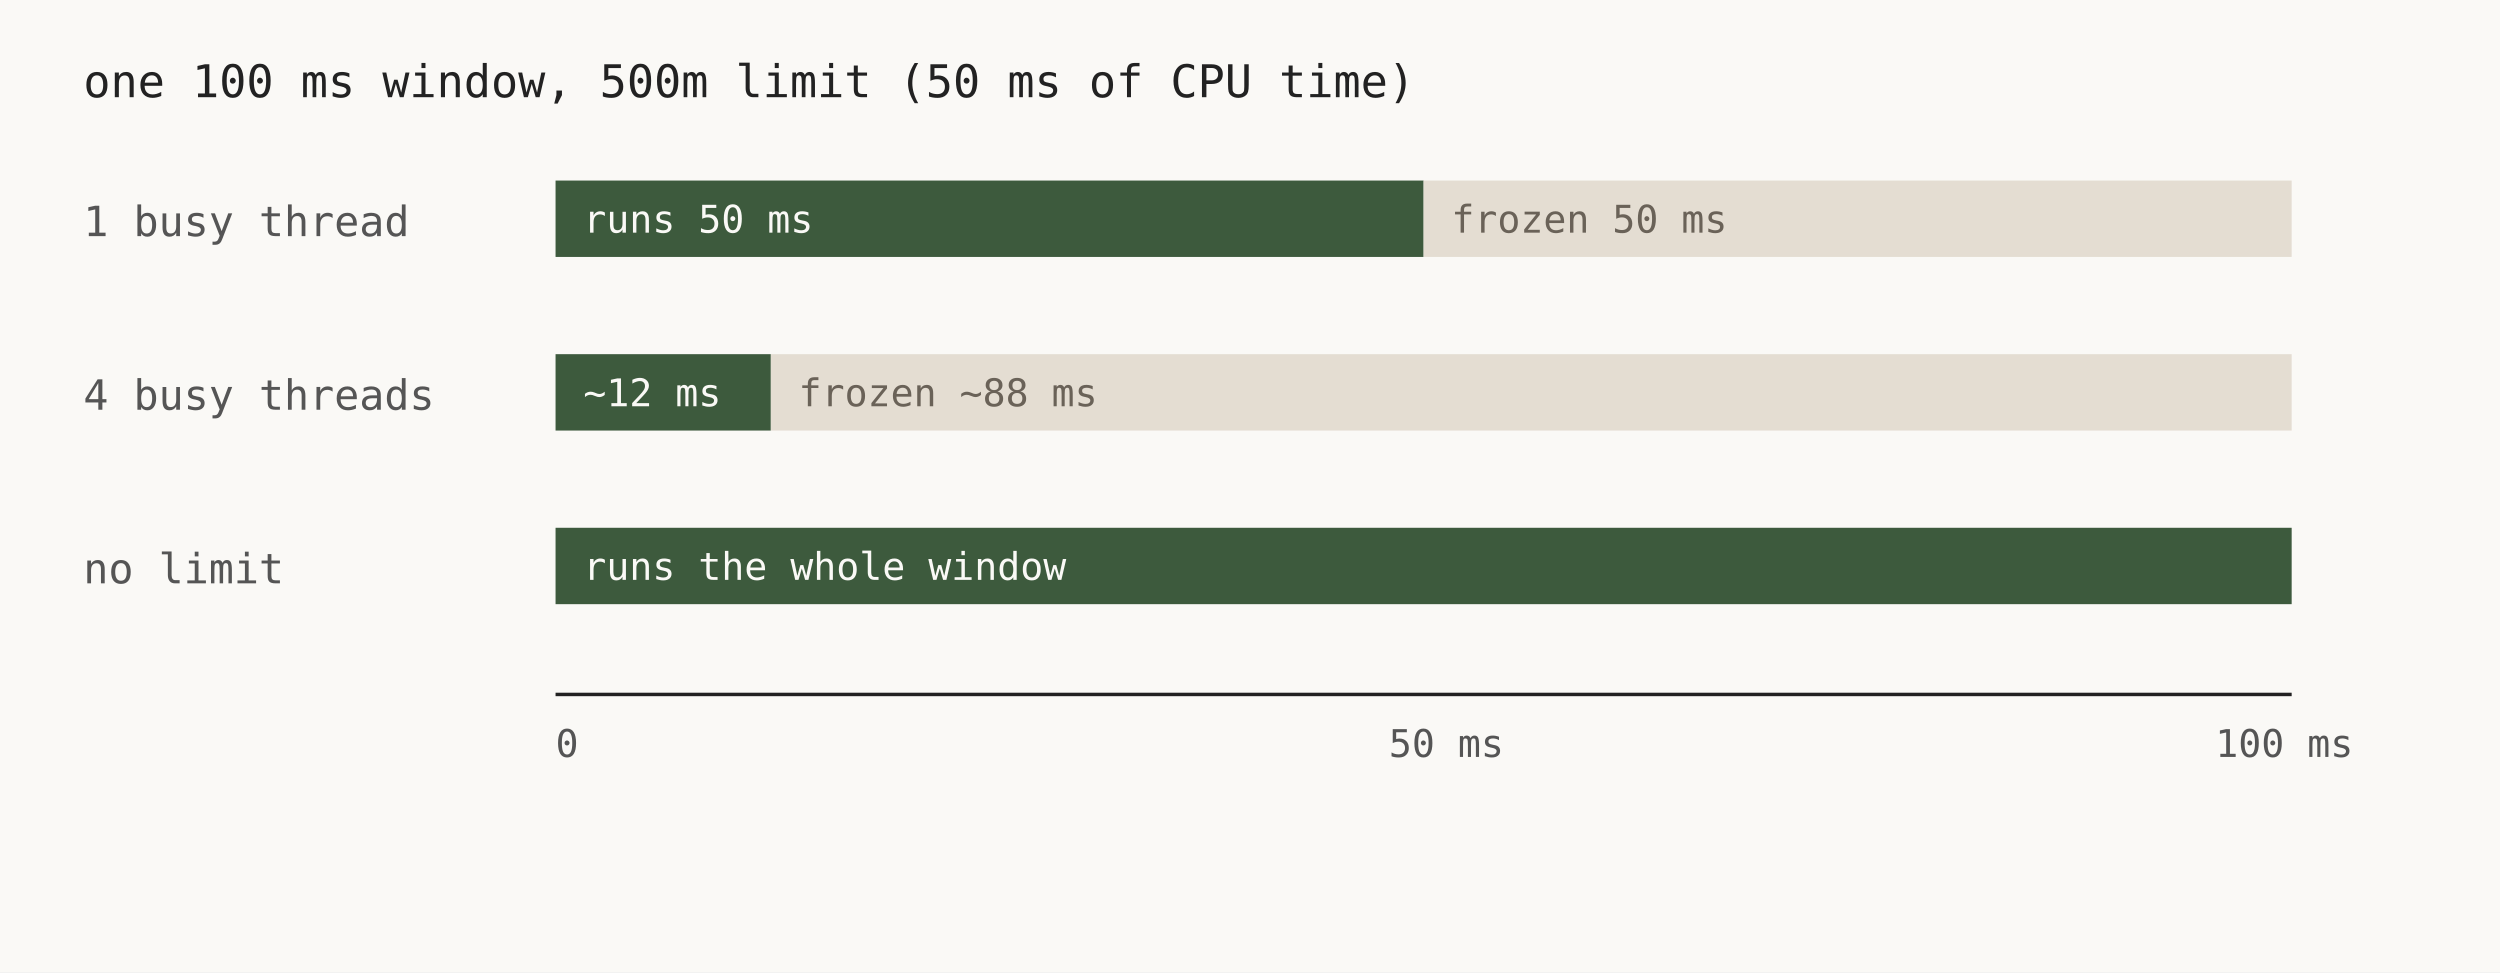
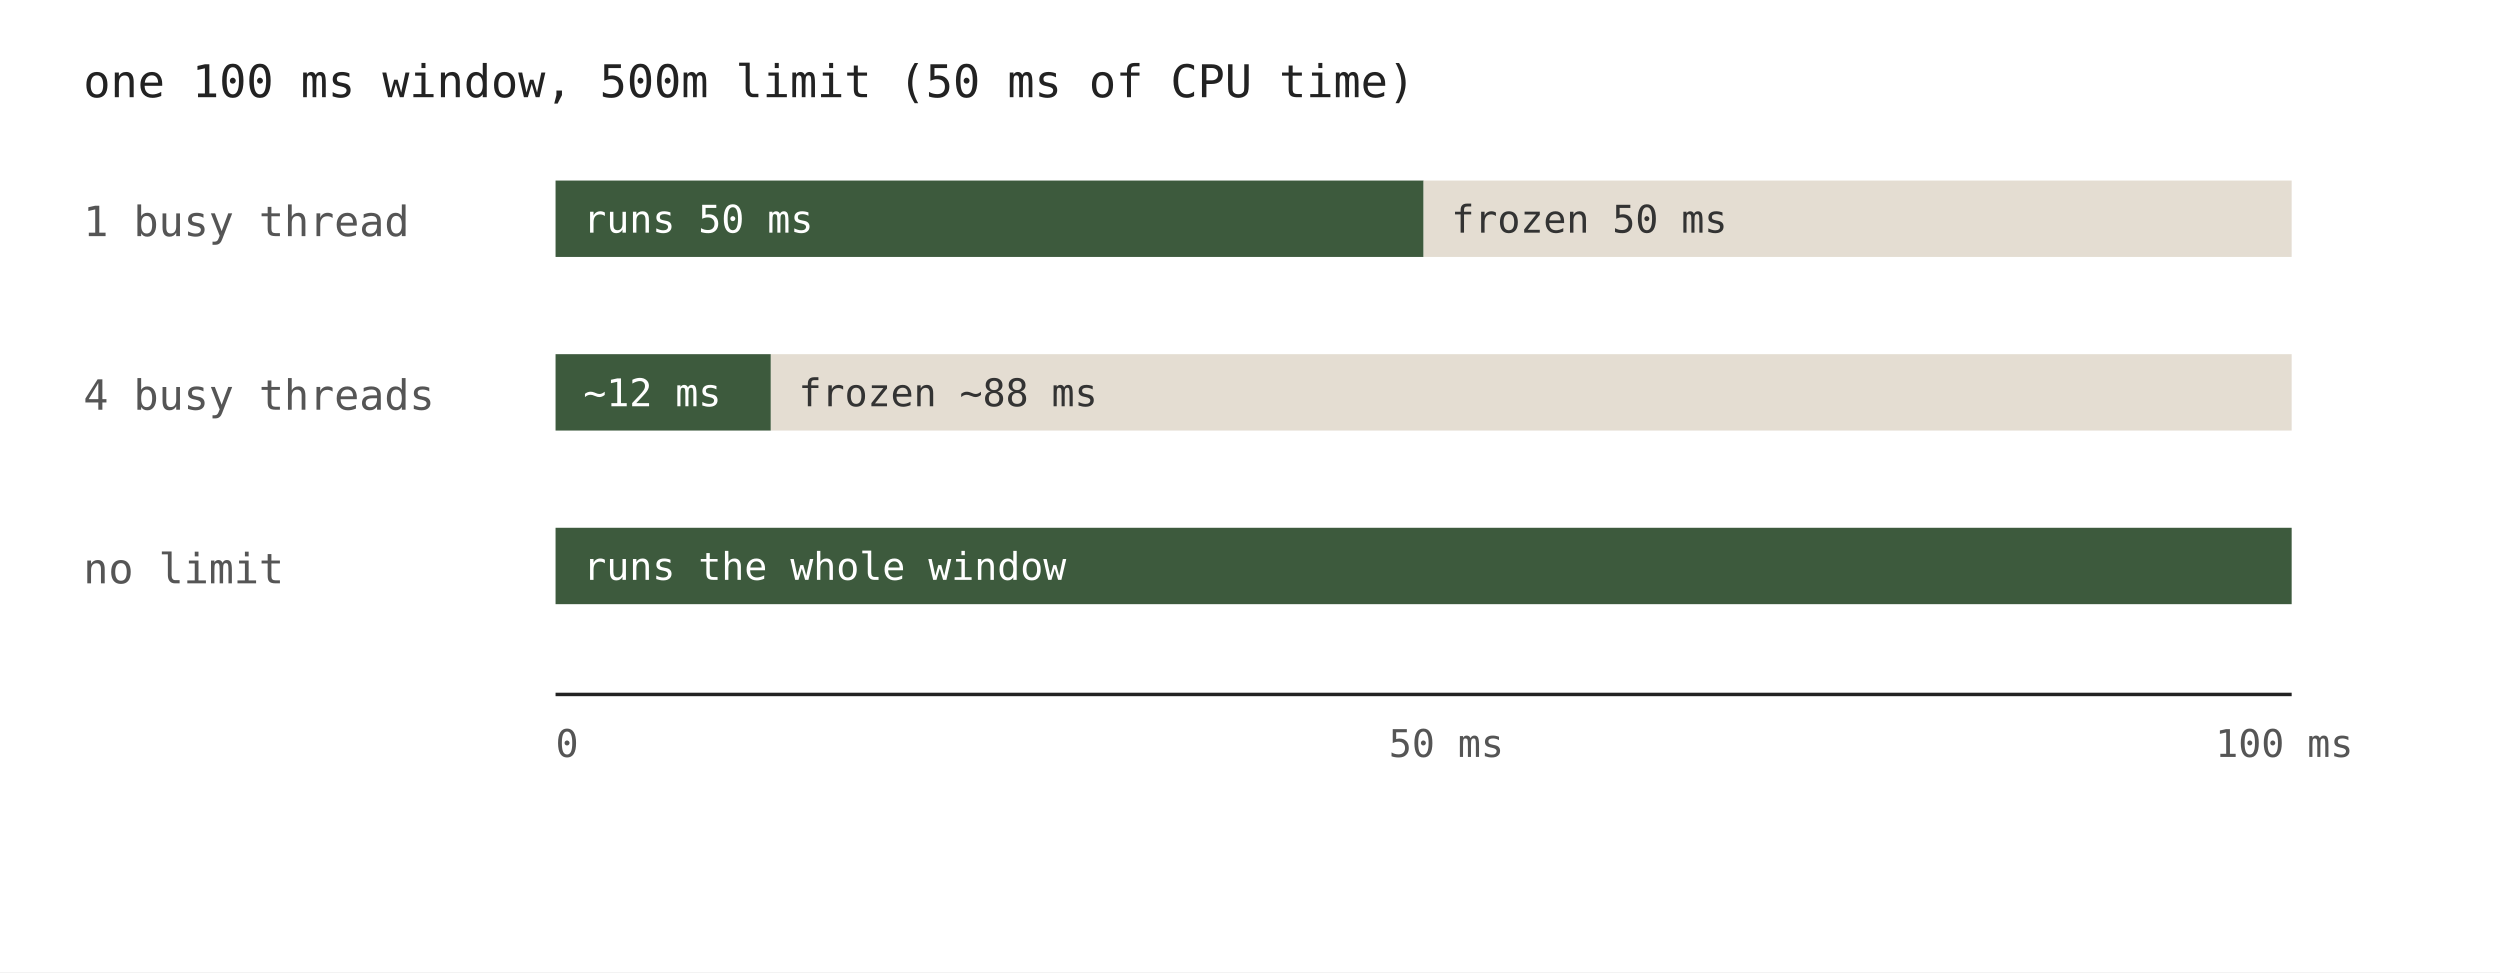
<svg xmlns="http://www.w3.org/2000/svg" width="720" height="280" viewBox="0 0 720 280">
-   <rect width="720" height="280" fill="#faf9f6" />
+   <rect width="720" height="280" fill="#ffffff" />
  <text x="24" y="28" font-family="ui-monospace, SFMono-Regular, Menlo, monospace" font-size="13" fill="#222">one 100 ms window, 500m limit (50 ms of CPU time)</text>
  <text x="24" y="68" font-family="ui-monospace, SFMono-Regular, Menlo, monospace" font-size="12" fill="#555">1 busy thread</text>
  <rect x="160" y="52" width="250" height="22" fill="#3d5a3d" />
  <rect x="410" y="52" width="250" height="22" fill="#e4ddd2" />
-   <text x="168" y="67" font-family="ui-monospace, SFMono-Regular, Menlo, monospace" font-size="11" fill="#faf9f6">runs 50 ms</text>
-   <text x="418" y="67" font-family="ui-monospace, SFMono-Regular, Menlo, monospace" font-size="11" fill="#6a6258">frozen 50 ms</text>
+   <text x="168" y="67" font-family="ui-monospace, SFMono-Regular, Menlo, monospace" font-size="11" fill="#ffffff">runs 50 ms</text>
+   <text x="418" y="67" font-family="ui-monospace, SFMono-Regular, Menlo, monospace" font-size="11" fill="#333333">frozen 50 ms</text>
  <text x="24" y="118" font-family="ui-monospace, SFMono-Regular, Menlo, monospace" font-size="12" fill="#555">4 busy threads</text>
  <rect x="160" y="102" width="62" height="22" fill="#3d5a3d" />
  <rect x="222" y="102" width="438" height="22" fill="#e4ddd2" />
-   <text x="168" y="117" font-family="ui-monospace, SFMono-Regular, Menlo, monospace" font-size="11" fill="#faf9f6">~12 ms</text>
-   <text x="230" y="117" font-family="ui-monospace, SFMono-Regular, Menlo, monospace" font-size="11" fill="#6a6258">frozen ~88 ms</text>
+   <text x="168" y="117" font-family="ui-monospace, SFMono-Regular, Menlo, monospace" font-size="11" fill="#ffffff">~12 ms</text>
+   <text x="230" y="117" font-family="ui-monospace, SFMono-Regular, Menlo, monospace" font-size="11" fill="#333333">frozen ~88 ms</text>
  <text x="24" y="168" font-family="ui-monospace, SFMono-Regular, Menlo, monospace" font-size="12" fill="#555">no limit</text>
  <rect x="160" y="152" width="500" height="22" fill="#3d5a3d" />
-   <text x="168" y="167" font-family="ui-monospace, SFMono-Regular, Menlo, monospace" font-size="11" fill="#faf9f6">runs the whole window</text>
+   <text x="168" y="167" font-family="ui-monospace, SFMono-Regular, Menlo, monospace" font-size="11" fill="#ffffff">runs the whole window</text>
  <line x1="160" y1="200" x2="660" y2="200" stroke="#222" stroke-width="1" />
  <text x="160" y="218" font-family="ui-monospace, SFMono-Regular, Menlo, monospace" font-size="11" fill="#555">0</text>
  <text x="400" y="218" font-family="ui-monospace, SFMono-Regular, Menlo, monospace" font-size="11" fill="#555">50 ms</text>
  <text x="638" y="218" font-family="ui-monospace, SFMono-Regular, Menlo, monospace" font-size="11" fill="#555">100 ms</text>
</svg>
